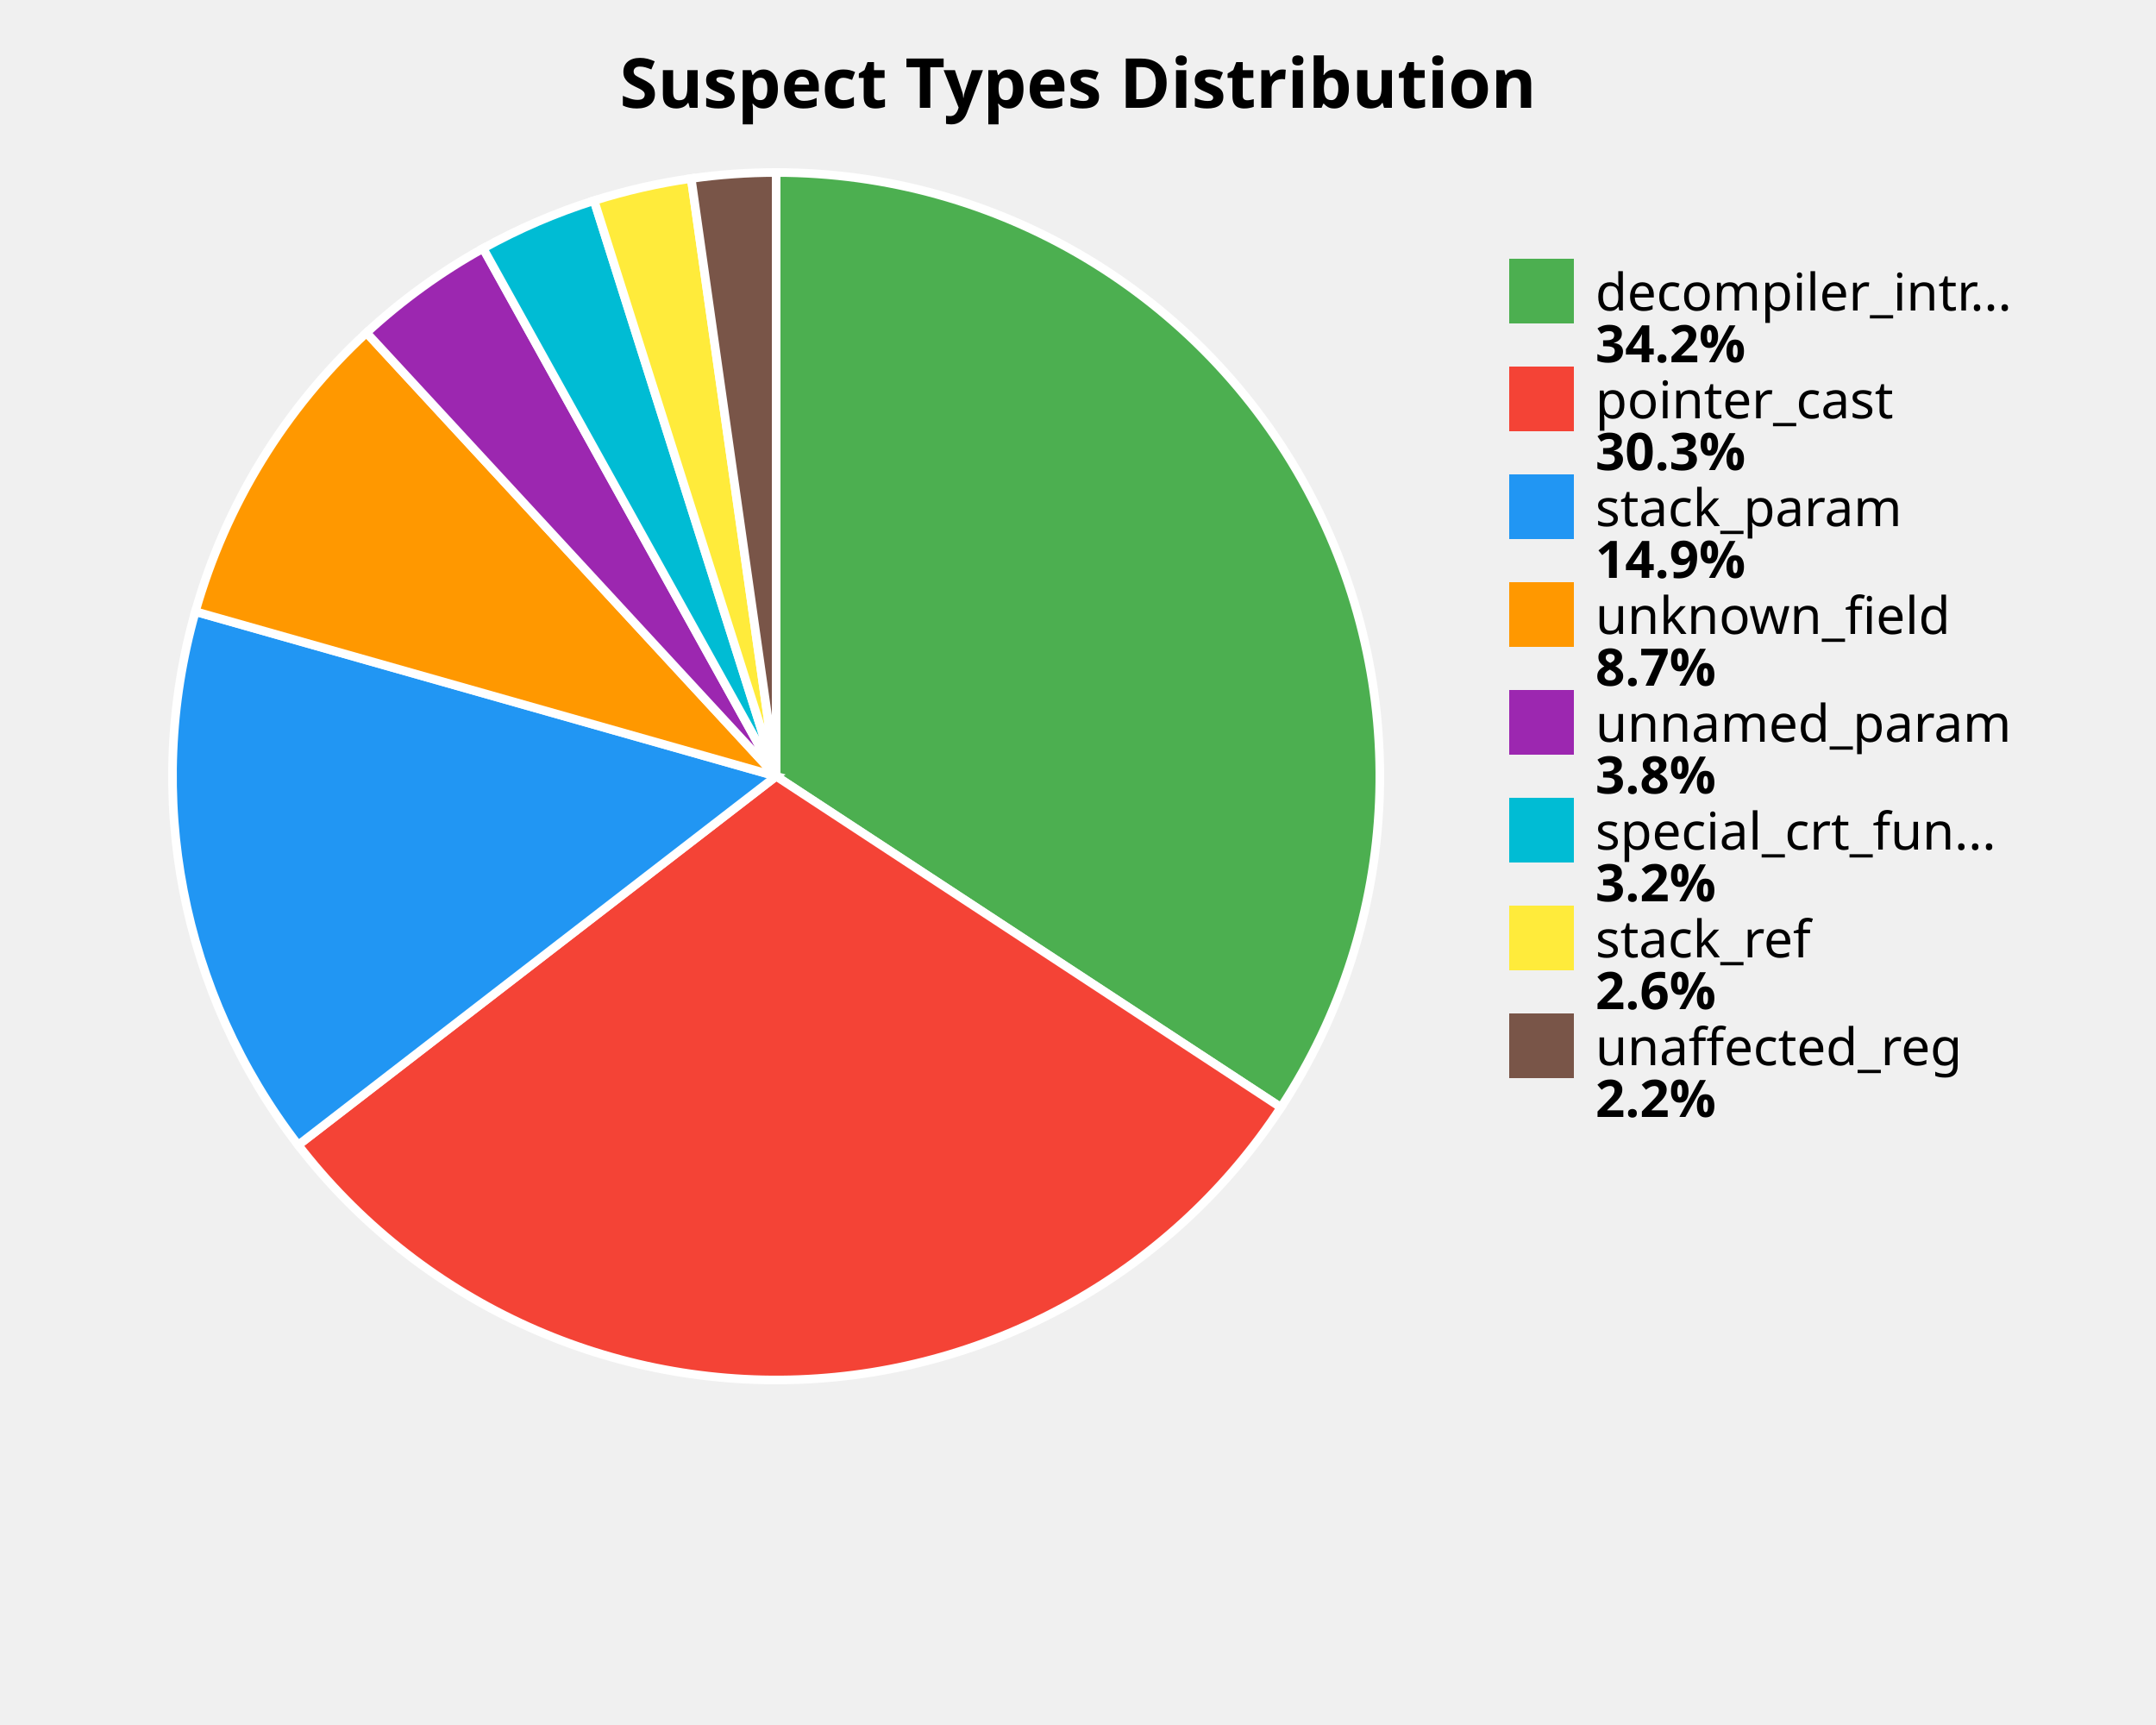
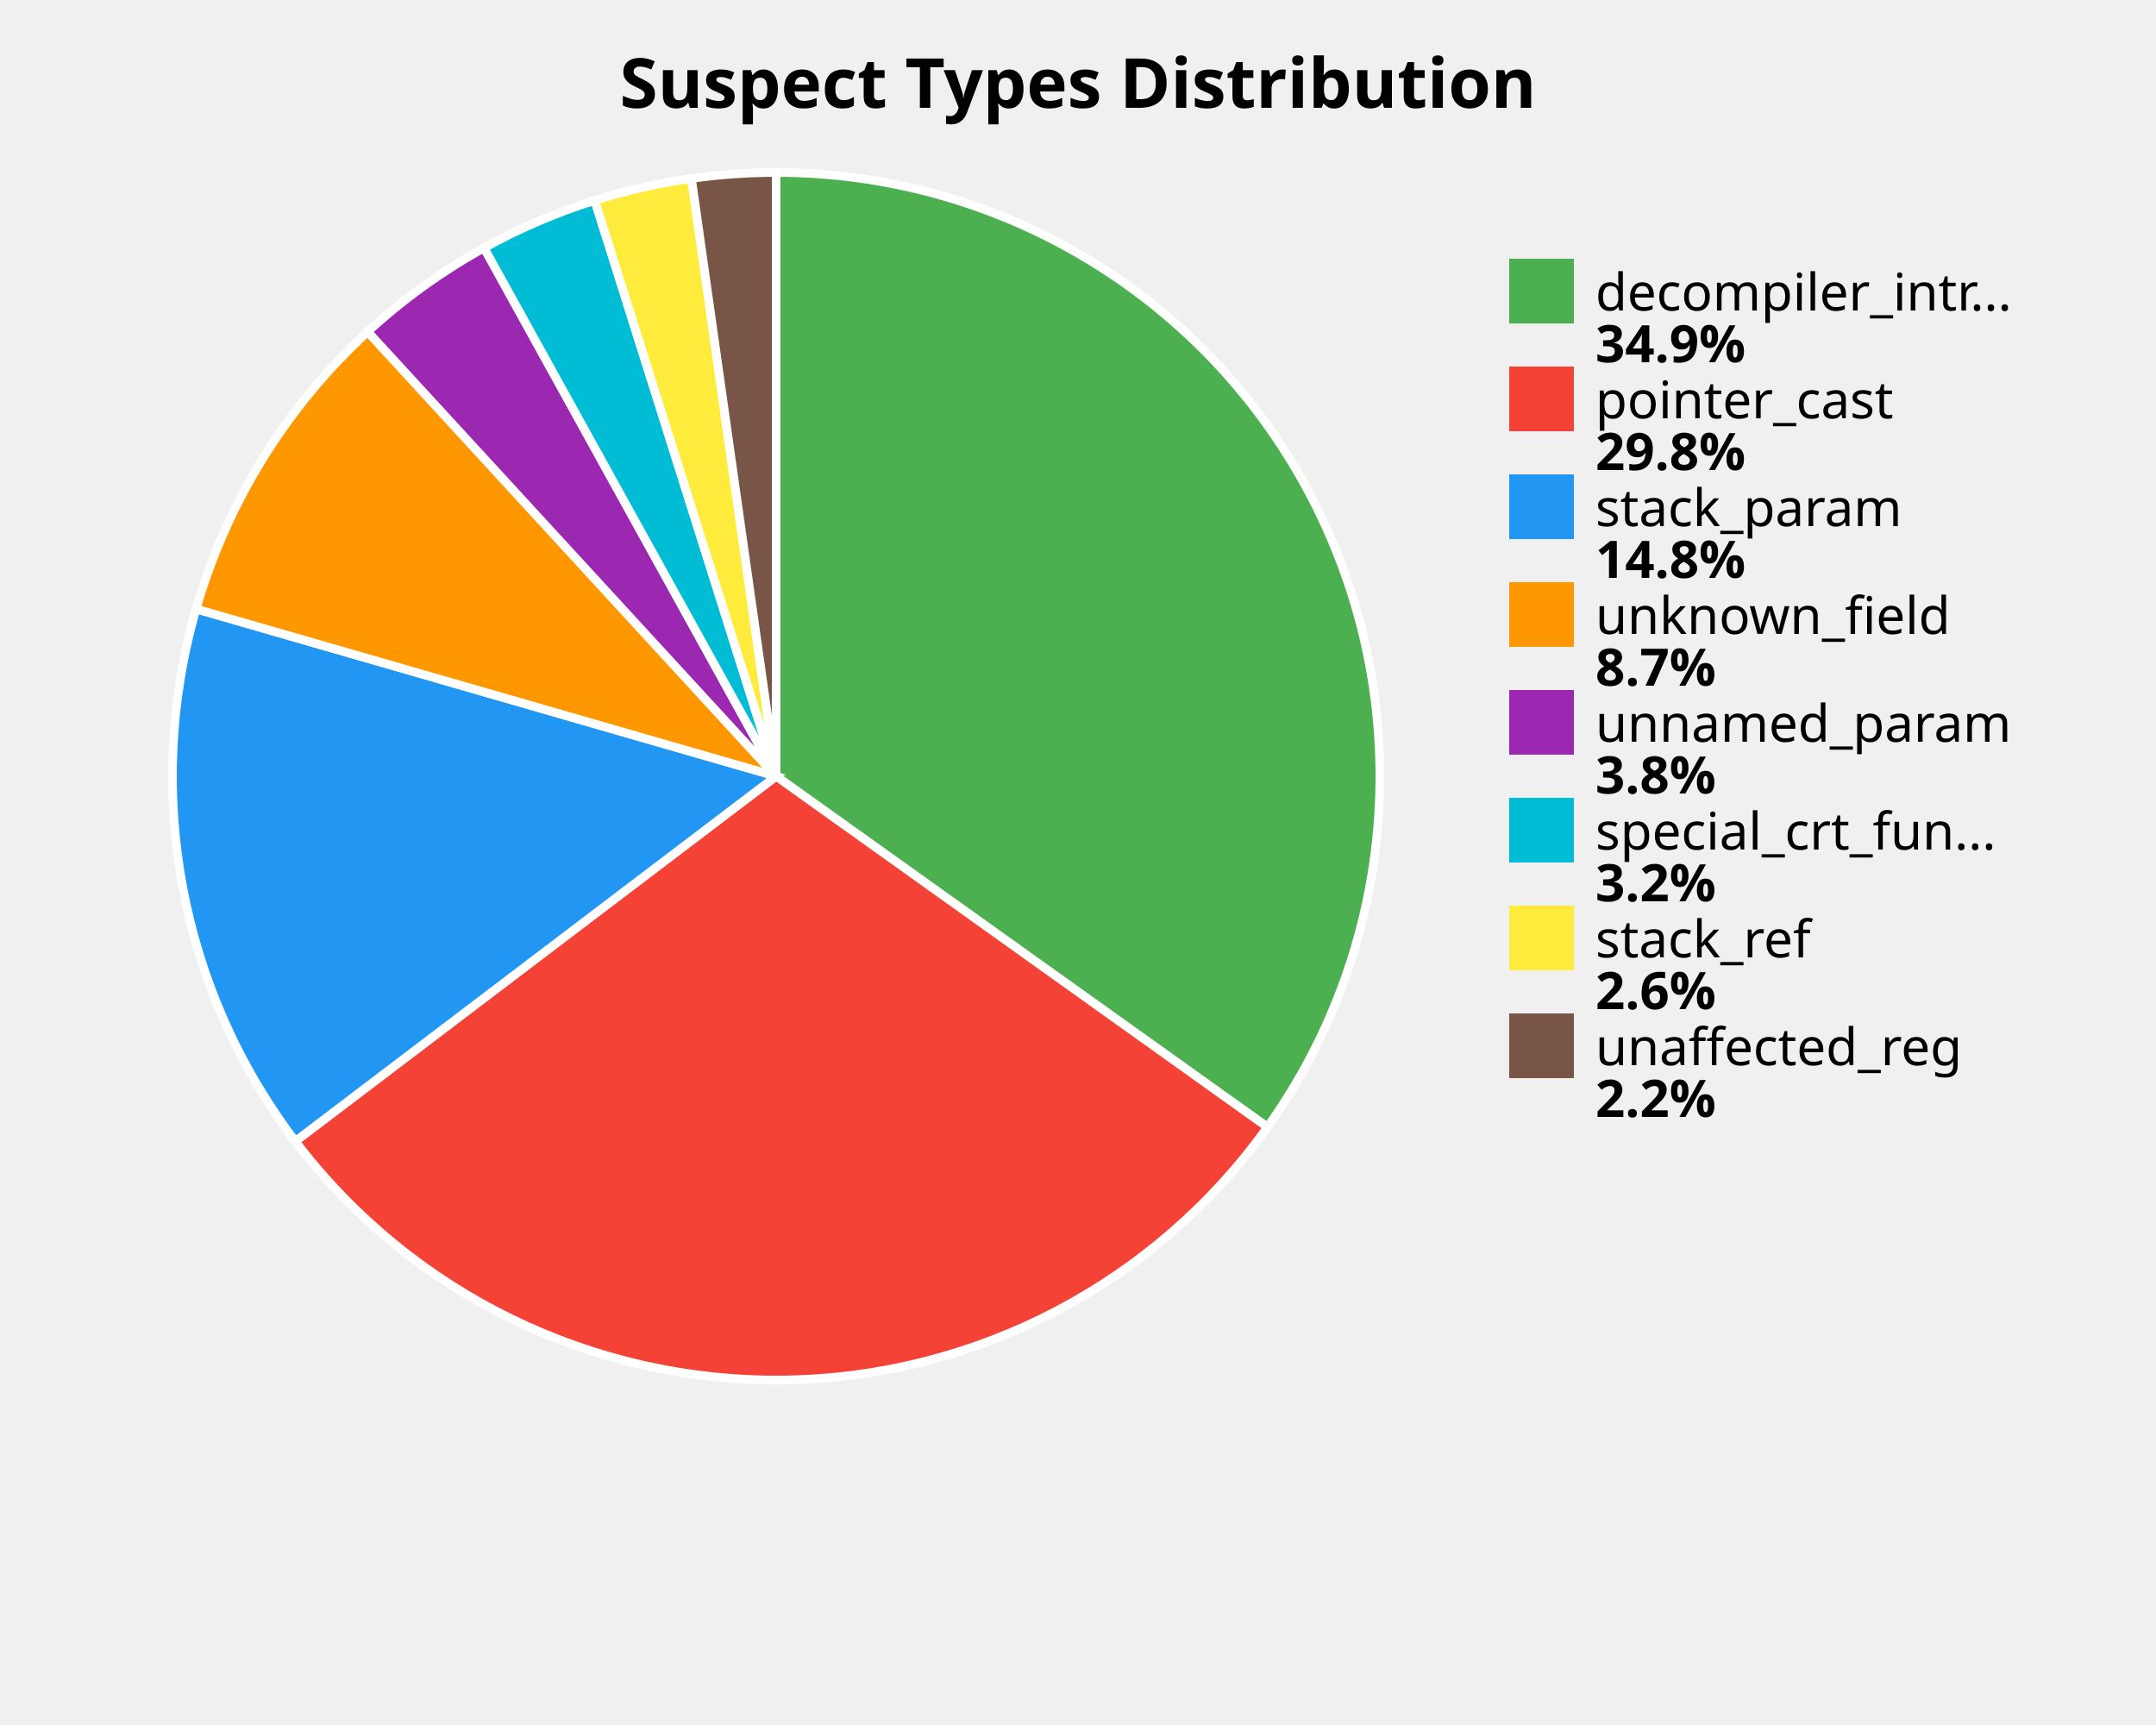
<svg xmlns="http://www.w3.org/2000/svg" width="500" height="400" viewBox="0 0 500 400">
  <style>
    .title { font: bold 16px sans-serif; }
    .label { font: 12px sans-serif; }
    .value { font: bold 12px sans-serif; }
  </style>
  <rect width="100%%" height="100%%" fill="white" />
  <text x="250" y="25" class="title" text-anchor="middle">Suspect Types Distribution</text>
-   <path d="M 180,180 L 180.00,40.00 A 140,140 0 0,1 297.06,256.79 Z" fill="#4CAF50" stroke="white" stroke-width="2" />
-   <path d="M 180,180 L 297.06,256.79 A 140,140 0 0,1 69.16,265.52 Z" fill="#F44336" stroke="white" stroke-width="2" />
-   <path d="M 180,180 L 69.16,265.52 A 140,140 0 0,1 45.31,141.82 Z" fill="#2196F3" stroke="white" stroke-width="2" />
-   <path d="M 180,180 L 45.31,141.82 A 140,140 0 0,1 85.00,77.16 Z" fill="#FF9800" stroke="white" stroke-width="2" />
-   <path d="M 180,180 L 85.00,77.16 A 140,140 0 0,1 112.04,57.60 Z" fill="#9C27B0" stroke="white" stroke-width="2" />
-   <path d="M 180,180 L 112.04,57.60 A 140,140 0 0,1 137.77,46.52 Z" fill="#00BCD4" stroke="white" stroke-width="2" />
-   <path d="M 180,180 L 137.77,46.52 A 140,140 0 0,1 160.30,41.39 Z" fill="#FFEB3B" stroke="white" stroke-width="2" />
-   <path d="M 180,180 L 160.30,41.39 A 140,140 0 0,1 180.00,40.00 Z" fill="#795548" stroke="white" stroke-width="2" />
+   <path d="M 180,180 L 180.00,40.00 A 140,140 0 0,1 293.93,261.36 Z" fill="#4CAF50" stroke="white" stroke-width="2" />
+   <path d="M 180,180 L 293.93,261.36 A 140,140 0 0,1 68.49,264.65 Z" fill="#F44336" stroke="white" stroke-width="2" />
+   <path d="M 180,180 L 68.49,264.65 A 140,140 0 0,1 45.48,141.21 Z" fill="#2196F3" stroke="white" stroke-width="2" />
+   <path d="M 180,180 L 45.48,141.21 A 140,140 0 0,1 85.27,76.92 Z" fill="#FF9800" stroke="white" stroke-width="2" />
+   <path d="M 180,180 L 85.27,76.92 A 140,140 0 0,1 112.26,57.48 Z" fill="#9C27B0" stroke="white" stroke-width="2" />
+   <path d="M 180,180 L 112.26,57.48 A 140,140 0 0,1 137.92,46.47 Z" fill="#00BCD4" stroke="white" stroke-width="2" />
+   <path d="M 180,180 L 137.92,46.47 A 140,140 0 0,1 160.36,41.38 Z" fill="#FFEB3B" stroke="white" stroke-width="2" />
+   <path d="M 180,180 L 160.36,41.38 A 140,140 0 0,1 180.00,40.00 Z" fill="#795548" stroke="white" stroke-width="2" />
  <rect x="350" y="60" width="15" height="15" fill="#4CAF50" />
  <text x="370" y="72" class="label">decompiler_intr...</text>
-   <text x="370" y="84" class="value">34.2%</text>
+   <text x="370" y="84" class="value">34.9%</text>
  <rect x="350" y="85" width="15" height="15" fill="#F44336" />
  <text x="370" y="97" class="label">pointer_cast</text>
-   <text x="370" y="109" class="value">30.3%</text>
+   <text x="370" y="109" class="value">29.8%</text>
  <rect x="350" y="110" width="15" height="15" fill="#2196F3" />
  <text x="370" y="122" class="label">stack_param</text>
-   <text x="370" y="134" class="value">14.9%</text>
+   <text x="370" y="134" class="value">14.8%</text>
  <rect x="350" y="135" width="15" height="15" fill="#FF9800" />
  <text x="370" y="147" class="label">unknown_field</text>
  <text x="370" y="159" class="value">8.7%</text>
  <rect x="350" y="160" width="15" height="15" fill="#9C27B0" />
  <text x="370" y="172" class="label">unnamed_param</text>
  <text x="370" y="184" class="value">3.8%</text>
  <rect x="350" y="185" width="15" height="15" fill="#00BCD4" />
  <text x="370" y="197" class="label">special_crt_fun...</text>
  <text x="370" y="209" class="value">3.2%</text>
  <rect x="350" y="210" width="15" height="15" fill="#FFEB3B" />
  <text x="370" y="222" class="label">stack_ref</text>
  <text x="370" y="234" class="value">2.6%</text>
  <rect x="350" y="235" width="15" height="15" fill="#795548" />
  <text x="370" y="247" class="label">unaffected_reg</text>
  <text x="370" y="259" class="value">2.2%</text>
</svg>
